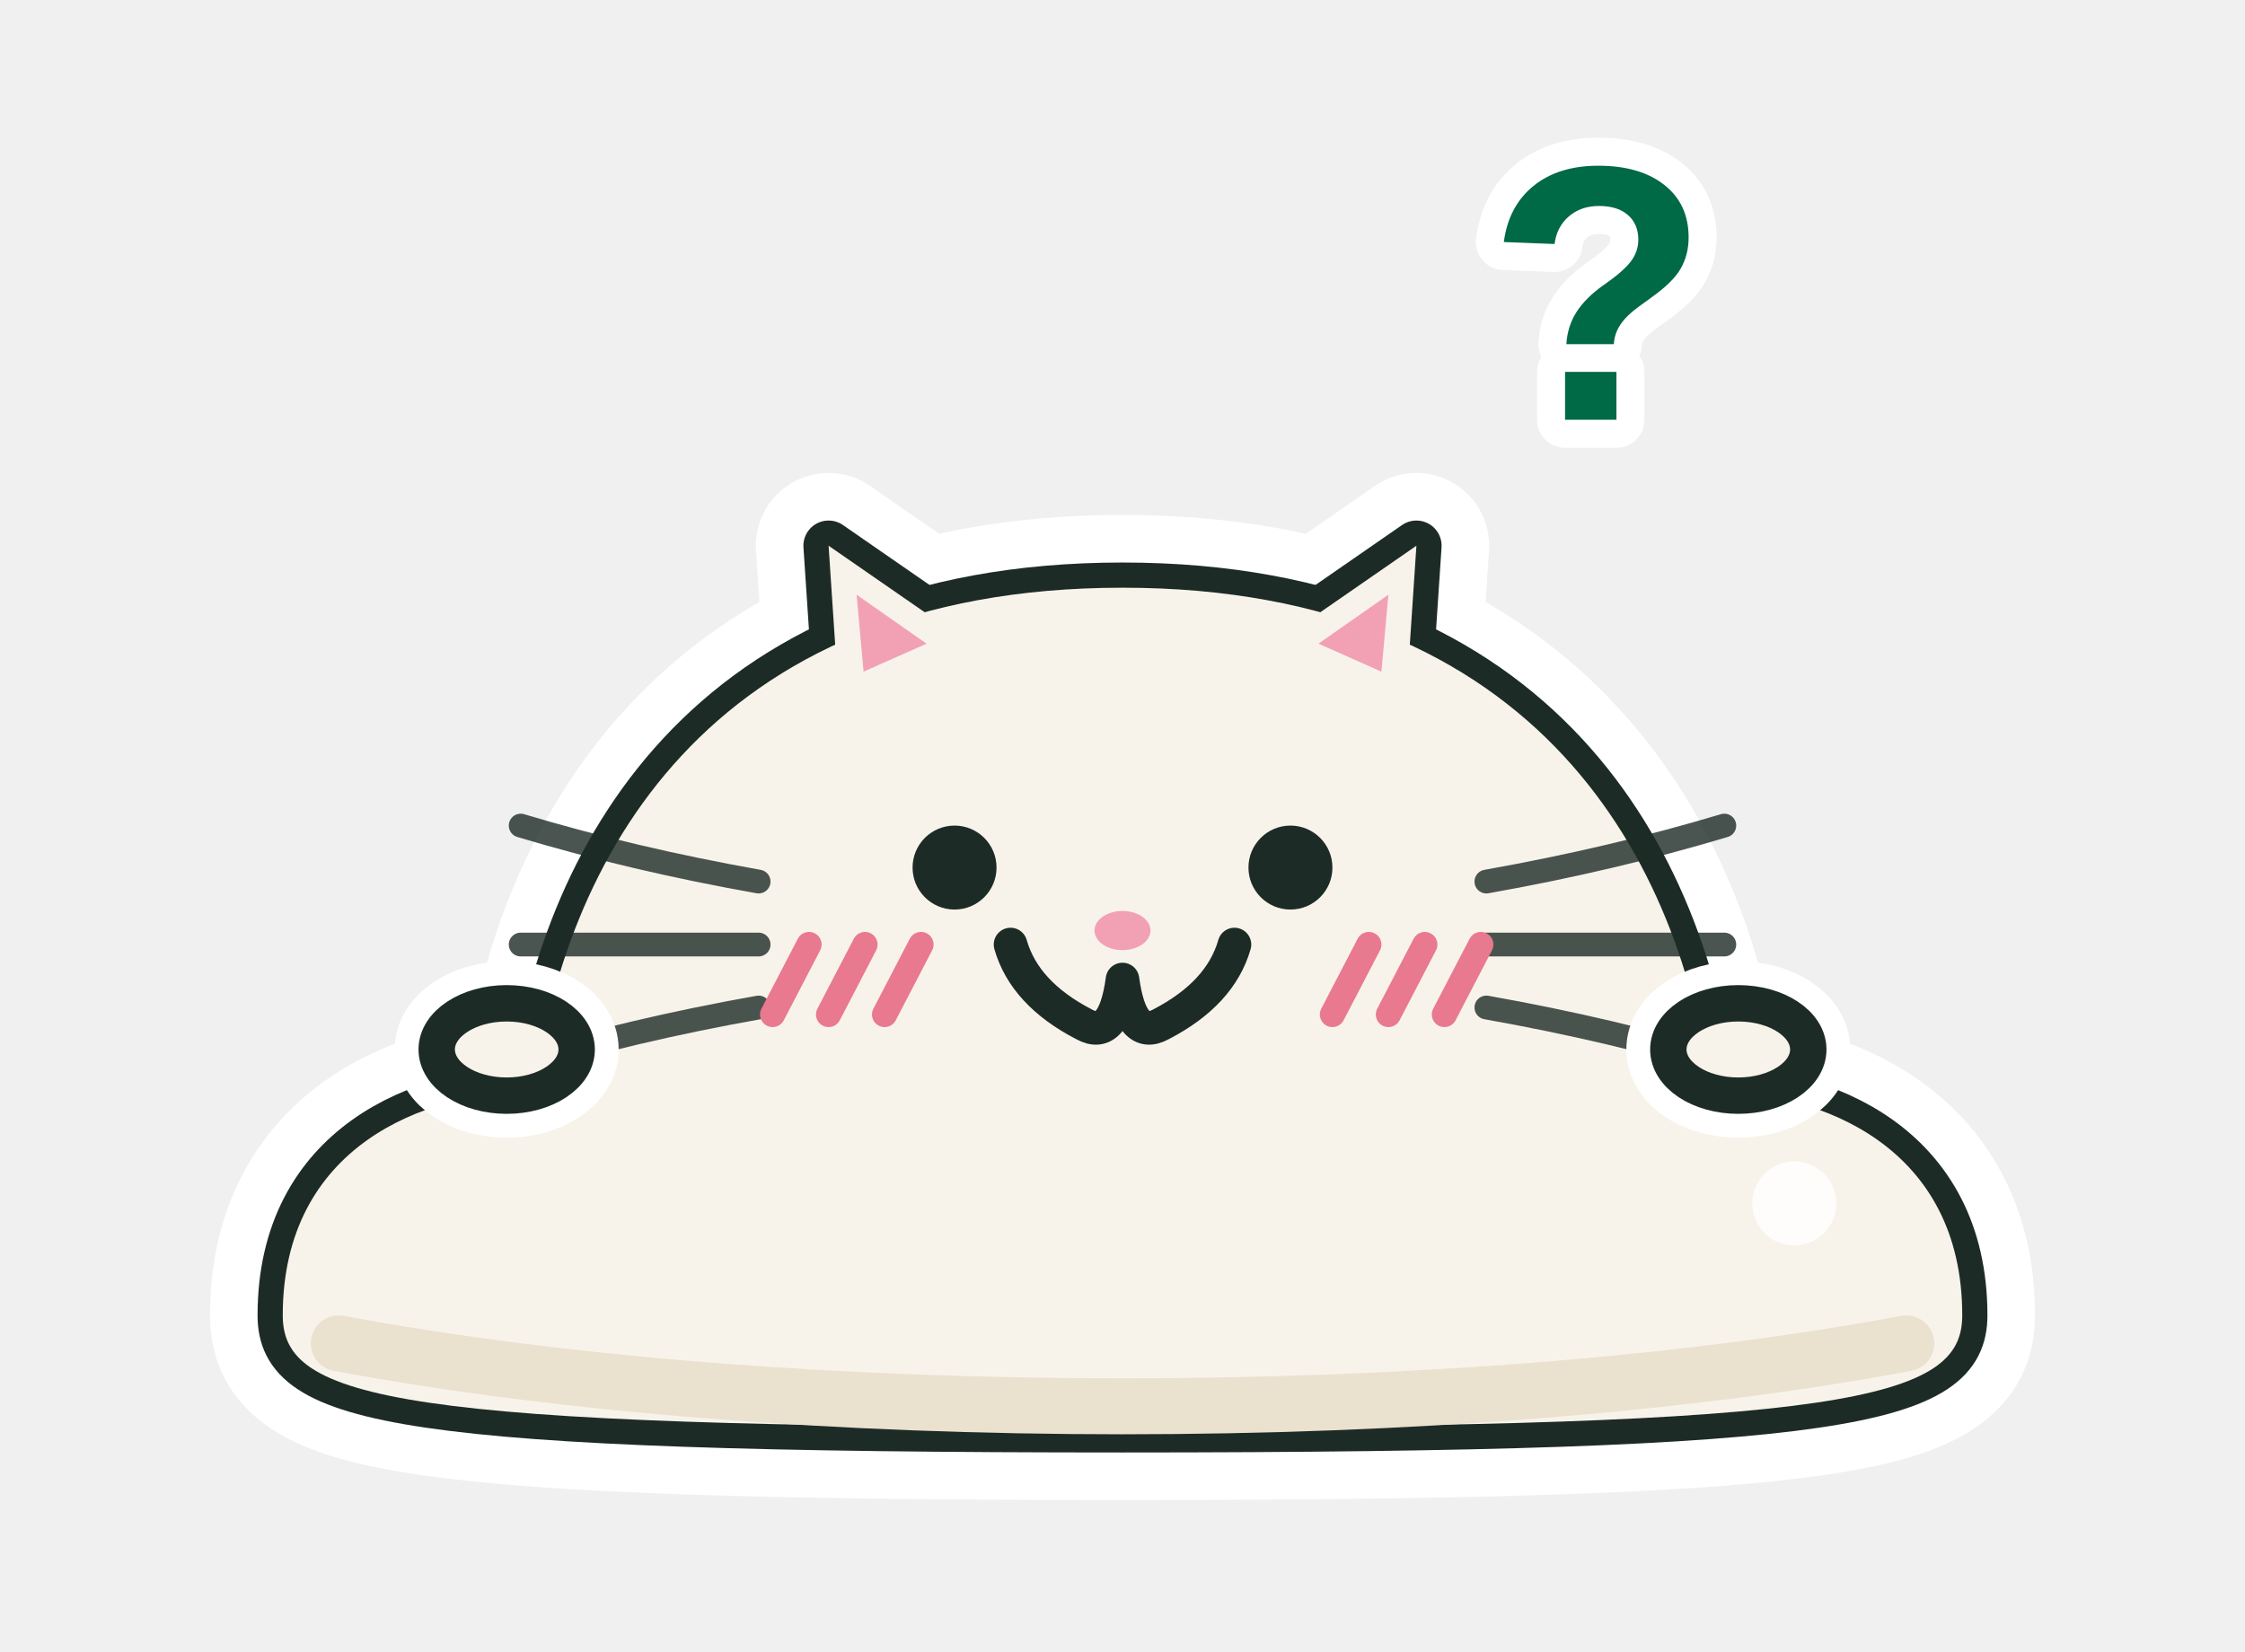
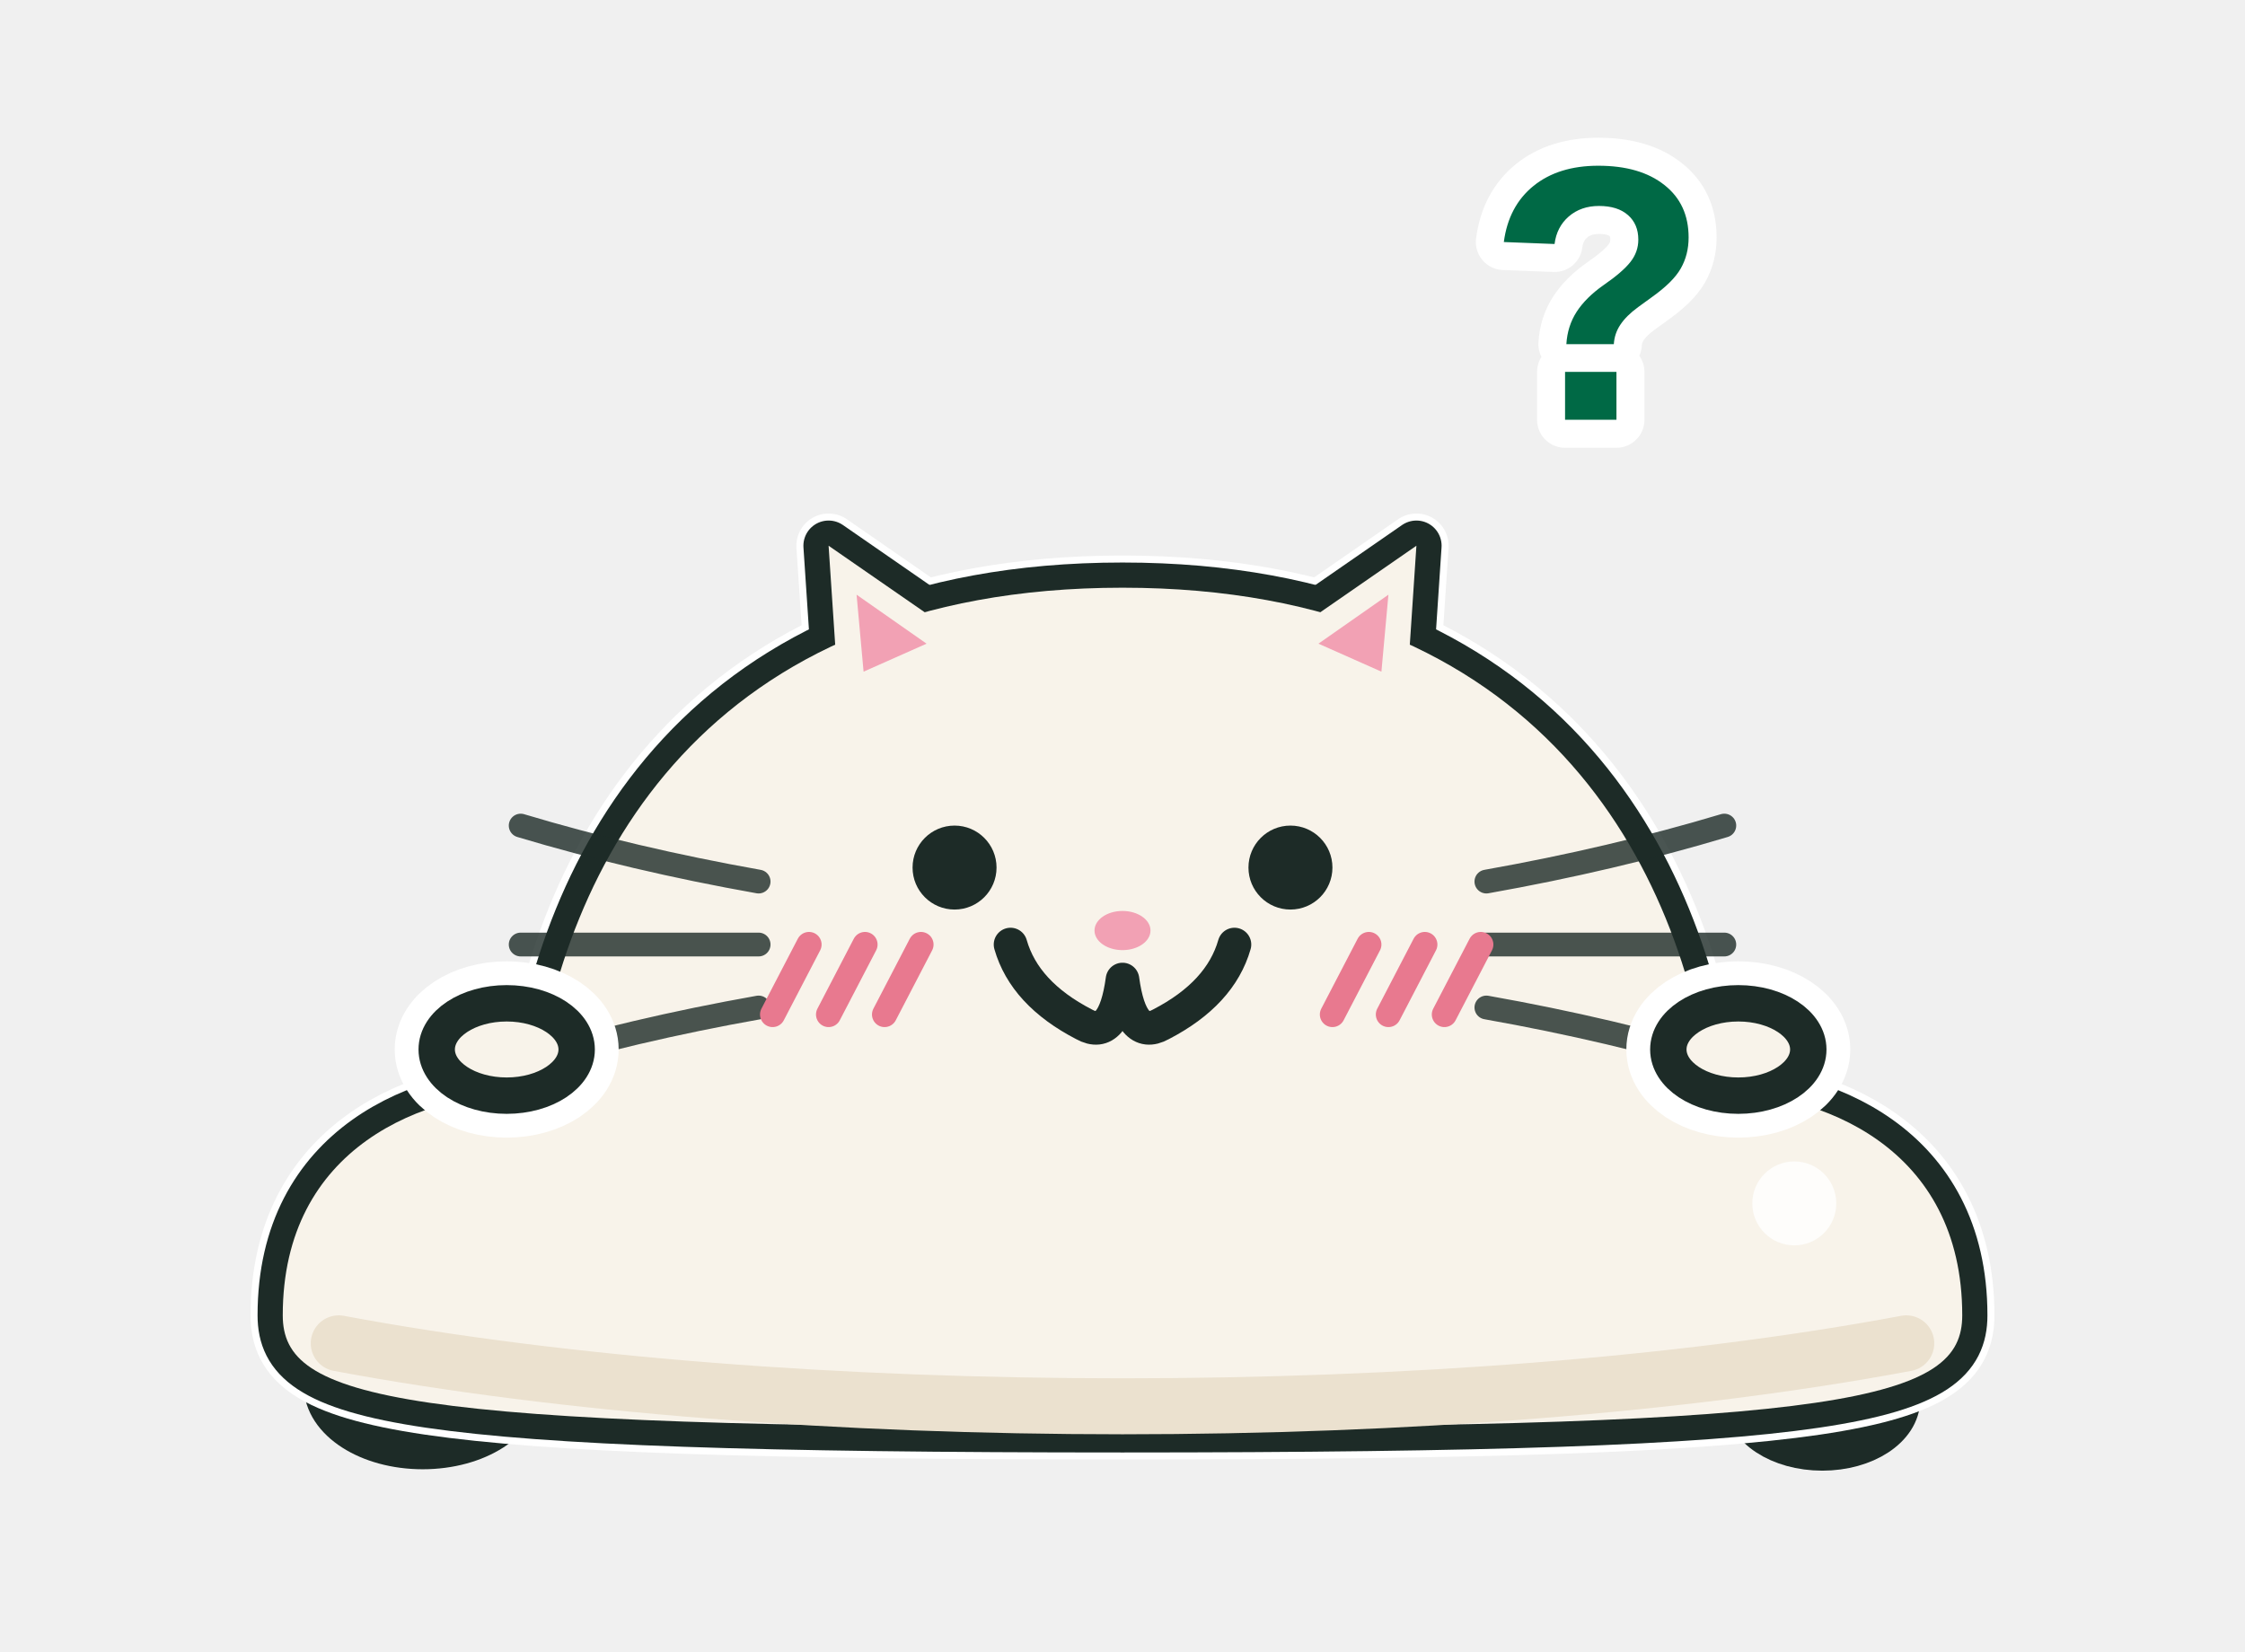
<svg xmlns="http://www.w3.org/2000/svg" viewBox="-16 18 160 118" width="174" height="128">
  <g transform="translate(64 121)">
    <g>
      <animateTransform attributeName="transform" type="scale" dur="1.8s" repeatCount="indefinite" calcMode="spline" keyTimes="0;.12;.25;.37;.5;.62;.75;.87;1" keySplines=".45 0 .55 1;.45 0 .55 1;.45 0 .55 1;.45 0 .55 1;.45 0 .55 1;.45 0 .55 1;.45 0 .55 1;.45 0 .55 1" values="1 1;1.13 .85;.95 1.07;1.03 .97;1 1;1.13 .85;.95 1.07;1.03 .97;1 1" />
      <g transform="translate(-64 -121)">
        <g>
          <ellipse cx="14" cy="117" rx="7" ry="4.5" fill="#f8f3ea" stroke="#1d2b27" stroke-width="3">
            <animate attributeName="rx" dur="1.8s" repeatCount="indefinite" values="7;9;6;7.5;7" />
            <animate attributeName="cx" dur="1.8s" repeatCount="indefinite" values="14;9;14;17;14" />
          </ellipse>
        </g>
        <g>
          <ellipse cx="114" cy="118" rx="5.5" ry="3.6" fill="#f8f3ea" stroke="#1d2b27" stroke-width="3">
            <animate attributeName="rx" dur="1.8s" repeatCount="indefinite" values="5.5;4.5;6.5;8;5.5" />
            <animate attributeName="cx" dur="1.8s" repeatCount="indefinite" values="114;111;114;120;114" />
          </ellipse>
        </g>
        <g stroke-linejoin="round" stroke-linecap="round">
-           <path d="M44 72 L43 57 L56 66 Z" fill="#fff" stroke="#fff" stroke-width="10.4" />
-           <path d="M84 72 L85 57 L72 66 Z" fill="#fff" stroke="#fff" stroke-width="10.4" />
-           <path d="M4 112 C4 100 14 96 22 96 C24 80 34 60 64 60 C94 60 104 80 106 96 C114 96 124 100 124 112 C124 118 116 120 64 120 C12 120 4 118 4 112 Z" fill="#fff" stroke="#fff" stroke-width="10.4">
+           <path d="M44 72 L43 57 L56 66 Z" fill="#fff" stroke="#fff" stroke-width="4.6" />
+           <path d="M84 72 L85 57 L72 66 Z" fill="#fff" stroke="#fff" stroke-width="4.6" />
+           <path d="M4 112 C4 100 14 96 22 96 C24 80 34 60 64 60 C94 60 104 80 106 96 C114 96 124 100 124 112 C124 118 116 120 64 120 C12 120 4 118 4 112 Z" fill="#fff" stroke="#fff" stroke-width="4.6">
            <animate attributeName="d" dur="1.8s" repeatCount="indefinite" calcMode="spline" keyTimes="0;.25;.5;.75;1" keySplines=".45 0 .55 1;.45 0 .55 1;.45 0 .55 1;.45 0 .55 1" values="M4 112 C4 100 14 96 22 96 C24 80 34 60 64 60 C94 60 104 80 106 96 C114 96 124 100 124 112 C124 118 116 120 64 120 C12 120 4 118 4 112 Z;M-4 111 C-5 98 10 93 21 95 C24 80 34 60 64 60 C94 60 104 80 107 97 C114 98 120 102 120 112 C120 118 112 120 60 120 C6 120 -4 117 -4 111 Z;M4 112 C4 100 14 96 22 96 C24 80 34 60 64 60 C94 60 104 80 106 96 C114 96 124 100 124 112 C124 118 116 120 64 120 C12 120 4 118 4 112 Z;M8 112 C8 102 16 98 21 97 C24 80 34 60 64 60 C94 60 104 80 107 95 C118 93 133 98 132 111 C132 117 122 120 68 120 C16 120 8 118 8 112 Z;M4 112 C4 100 14 96 22 96 C24 80 34 60 64 60 C94 60 104 80 106 96 C114 96 124 100 124 112 C124 118 116 120 64 120 C12 120 4 118 4 112 Z" />
          </path>
          <path d="M44 72 L43 57 L56 66 Z" fill="#1d2b27" stroke="#1d2b27" stroke-width="3.6" />
          <path d="M84 72 L85 57 L72 66 Z" fill="#1d2b27" stroke="#1d2b27" stroke-width="3.6" />
          <path d="M4 112 C4 100 14 96 22 96 C24 80 34 60 64 60 C94 60 104 80 106 96 C114 96 124 100 124 112 C124 118 116 120 64 120 C12 120 4 118 4 112 Z" fill="#1d2b27" stroke="#1d2b27" stroke-width="3.6">
            <animate attributeName="d" dur="1.8s" repeatCount="indefinite" calcMode="spline" keyTimes="0;.25;.5;.75;1" keySplines=".45 0 .55 1;.45 0 .55 1;.45 0 .55 1;.45 0 .55 1" values="M4 112 C4 100 14 96 22 96 C24 80 34 60 64 60 C94 60 104 80 106 96 C114 96 124 100 124 112 C124 118 116 120 64 120 C12 120 4 118 4 112 Z;M-4 111 C-5 98 10 93 21 95 C24 80 34 60 64 60 C94 60 104 80 107 97 C114 98 120 102 120 112 C120 118 112 120 60 120 C6 120 -4 117 -4 111 Z;M4 112 C4 100 14 96 22 96 C24 80 34 60 64 60 C94 60 104 80 106 96 C114 96 124 100 124 112 C124 118 116 120 64 120 C12 120 4 118 4 112 Z;M8 112 C8 102 16 98 21 97 C24 80 34 60 64 60 C94 60 104 80 107 95 C118 93 133 98 132 111 C132 117 122 120 68 120 C16 120 8 118 8 112 Z;M4 112 C4 100 14 96 22 96 C24 80 34 60 64 60 C94 60 104 80 106 96 C114 96 124 100 124 112 C124 118 116 120 64 120 C12 120 4 118 4 112 Z" />
          </path>
          <path d="M44 72 L43 57 L56 66 Z" fill="#f8f3ea" />
          <path d="M84 72 L85 57 L72 66 Z" fill="#f8f3ea" />
          <path d="M4 112 C4 100 14 96 22 96 C24 80 34 60 64 60 C94 60 104 80 106 96 C114 96 124 100 124 112 C124 118 116 120 64 120 C12 120 4 118 4 112 Z" fill="#f8f3ea">
            <animate attributeName="d" dur="1.8s" repeatCount="indefinite" calcMode="spline" keyTimes="0;.25;.5;.75;1" keySplines=".45 0 .55 1;.45 0 .55 1;.45 0 .55 1;.45 0 .55 1" values="M4 112 C4 100 14 96 22 96 C24 80 34 60 64 60 C94 60 104 80 106 96 C114 96 124 100 124 112 C124 118 116 120 64 120 C12 120 4 118 4 112 Z;M-4 111 C-5 98 10 93 21 95 C24 80 34 60 64 60 C94 60 104 80 107 97 C114 98 120 102 120 112 C120 118 112 120 60 120 C6 120 -4 117 -4 111 Z;M4 112 C4 100 14 96 22 96 C24 80 34 60 64 60 C94 60 104 80 106 96 C114 96 124 100 124 112 C124 118 116 120 64 120 C12 120 4 118 4 112 Z;M8 112 C8 102 16 98 21 97 C24 80 34 60 64 60 C94 60 104 80 107 95 C118 93 133 98 132 111 C132 117 122 120 68 120 C16 120 8 118 8 112 Z;M4 112 C4 100 14 96 22 96 C24 80 34 60 64 60 C94 60 104 80 106 96 C114 96 124 100 124 112 C124 118 116 120 64 120 C12 120 4 118 4 112 Z" />
          </path>
          <path d="M45.5 66 L45 60.5 L50 64 Z" fill="#f2a1b4" />
          <path d="M82.5 66 L83 60.5 L78 64 Z" fill="#f2a1b4" />
          <path d="M8 114 C40 120 88 120 120 114" fill="none" stroke="#ebe1cf" stroke-width="4" />
          <circle cx="112" cy="104" r="3" fill="#fff" opacity=".8" />
          <path d="M38 81 q-9 -1.6 -17 -4" fill="none" stroke="#1d2b27" stroke-width="1.7" opacity=".8" />
          <path d="M38 85.5 q-9 0.0 -17 0" fill="none" stroke="#1d2b27" stroke-width="1.7" opacity=".8" />
          <path d="M38 90 q-9 1.6 -17 4" fill="none" stroke="#1d2b27" stroke-width="1.7" opacity=".8" />
          <path d="M90 81 q9 -1.6 17 -4" fill="none" stroke="#1d2b27" stroke-width="1.7" opacity=".8" />
          <path d="M90 85.5 q9 0.0 17 0" fill="none" stroke="#1d2b27" stroke-width="1.7" opacity=".8" />
          <path d="M90 90 q9 1.6 17 4" fill="none" stroke="#1d2b27" stroke-width="1.7" opacity=".8" />
          <circle cx="52" cy="80" r="3" fill="#1d2b27" />
          <circle cx="76" cy="80" r="3" fill="#1d2b27" />
          <path d="M39 90.5 l2.6 -5 M43 90.5 l2.6 -5 M47 90.5 l2.6 -5" stroke="#e8798f" stroke-width="1.8" fill="none" />
          <path d="M79 90.5 l2.6 -5 M83 90.5 l2.6 -5 M87 90.5 l2.6 -5" stroke="#e8798f" stroke-width="1.8" fill="none" />
          <ellipse cx="64" cy="84.5" rx="2" ry="1.4" fill="#f2a1b4" />
          <path d="M56.0 85.5 Q57.0 89 61.25 91.2 Q63.4 92.4 64 88 Q64.6 92.4 66.75 91.2 Q71.0 89 72.0 85.5" fill="none" stroke="#1d2b27" stroke-width="2.4" />
          <g transform="translate(25 93)">
            <g>
              <animateTransform attributeName="transform" type="rotate" dur=".16s" begin="0s" repeatCount="indefinite" values="35;-40;35" />
              <ellipse cx="-5" cy="0" rx="5" ry="3.3" fill="#f8f3ea" stroke="#fff" stroke-width="6" />
              <ellipse cx="-5" cy="0" rx="5" ry="3.3" fill="#f8f3ea" stroke="#1d2b27" stroke-width="2.6" />
            </g>
          </g>
          <g transform="translate(103 93)">
            <g>
              <animateTransform attributeName="transform" type="rotate" dur=".16s" begin="-.07s" repeatCount="indefinite" values="-35;40;-35" />
              <ellipse cx="5" cy="0" rx="5" ry="3.3" fill="#f8f3ea" stroke="#fff" stroke-width="6" />
              <ellipse cx="5" cy="0" rx="5" ry="3.3" fill="#f8f3ea" stroke="#1d2b27" stroke-width="2.6" />
            </g>
          </g>
          <text x="98" y="48" text-anchor="middle" font-family="Arial Rounded MT Bold,Arial,sans-serif" font-weight="900" font-size="26" fill="#006945" stroke="#fff" stroke-width="4" paint-order="stroke">?</text>
        </g>
      </g>
    </g>
  </g>
</svg>
